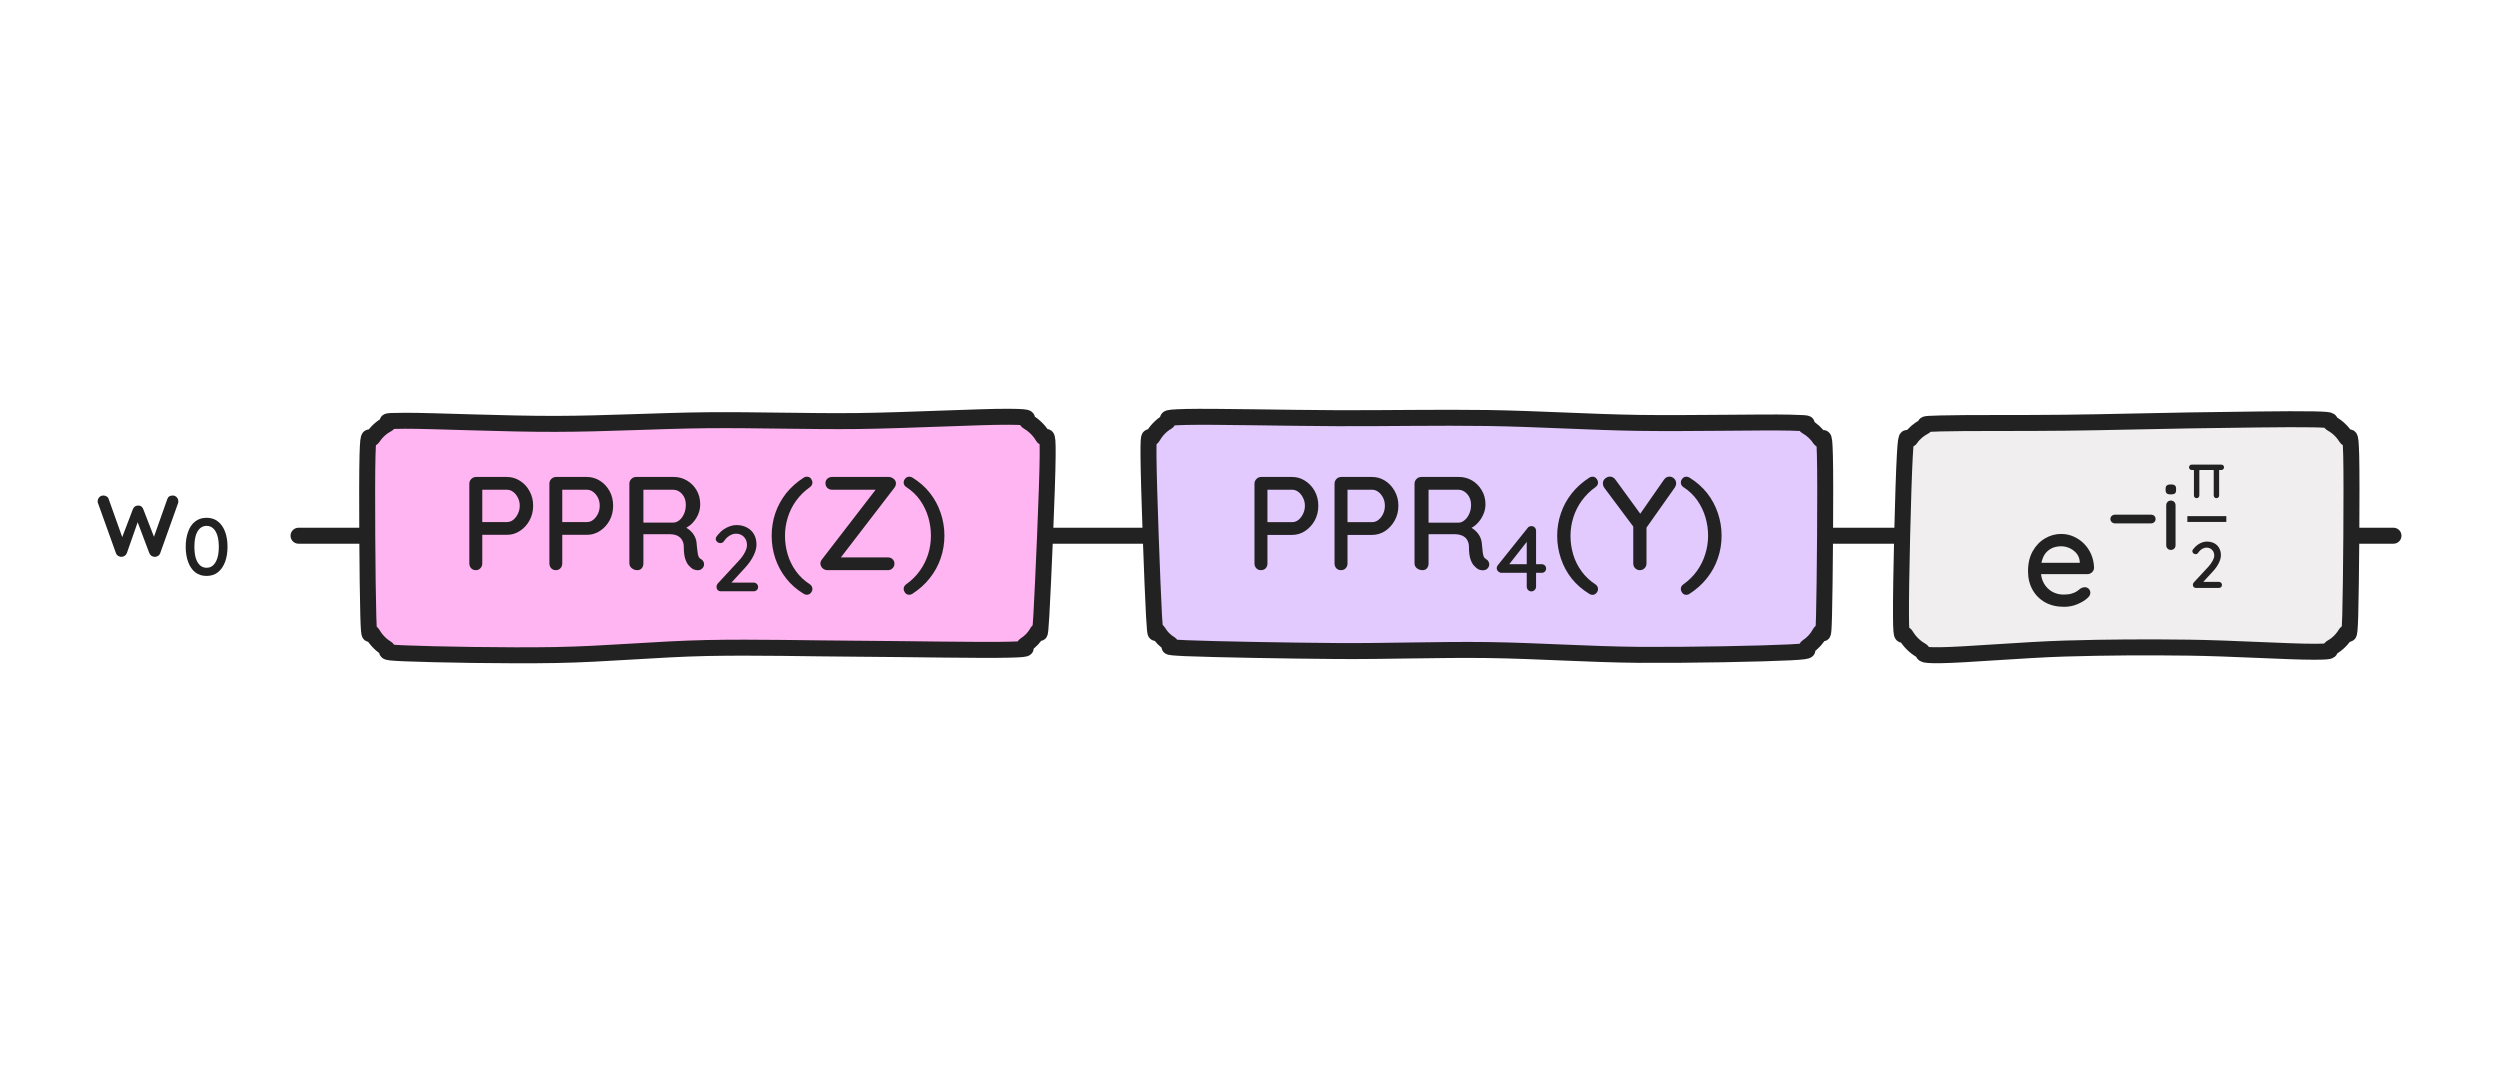
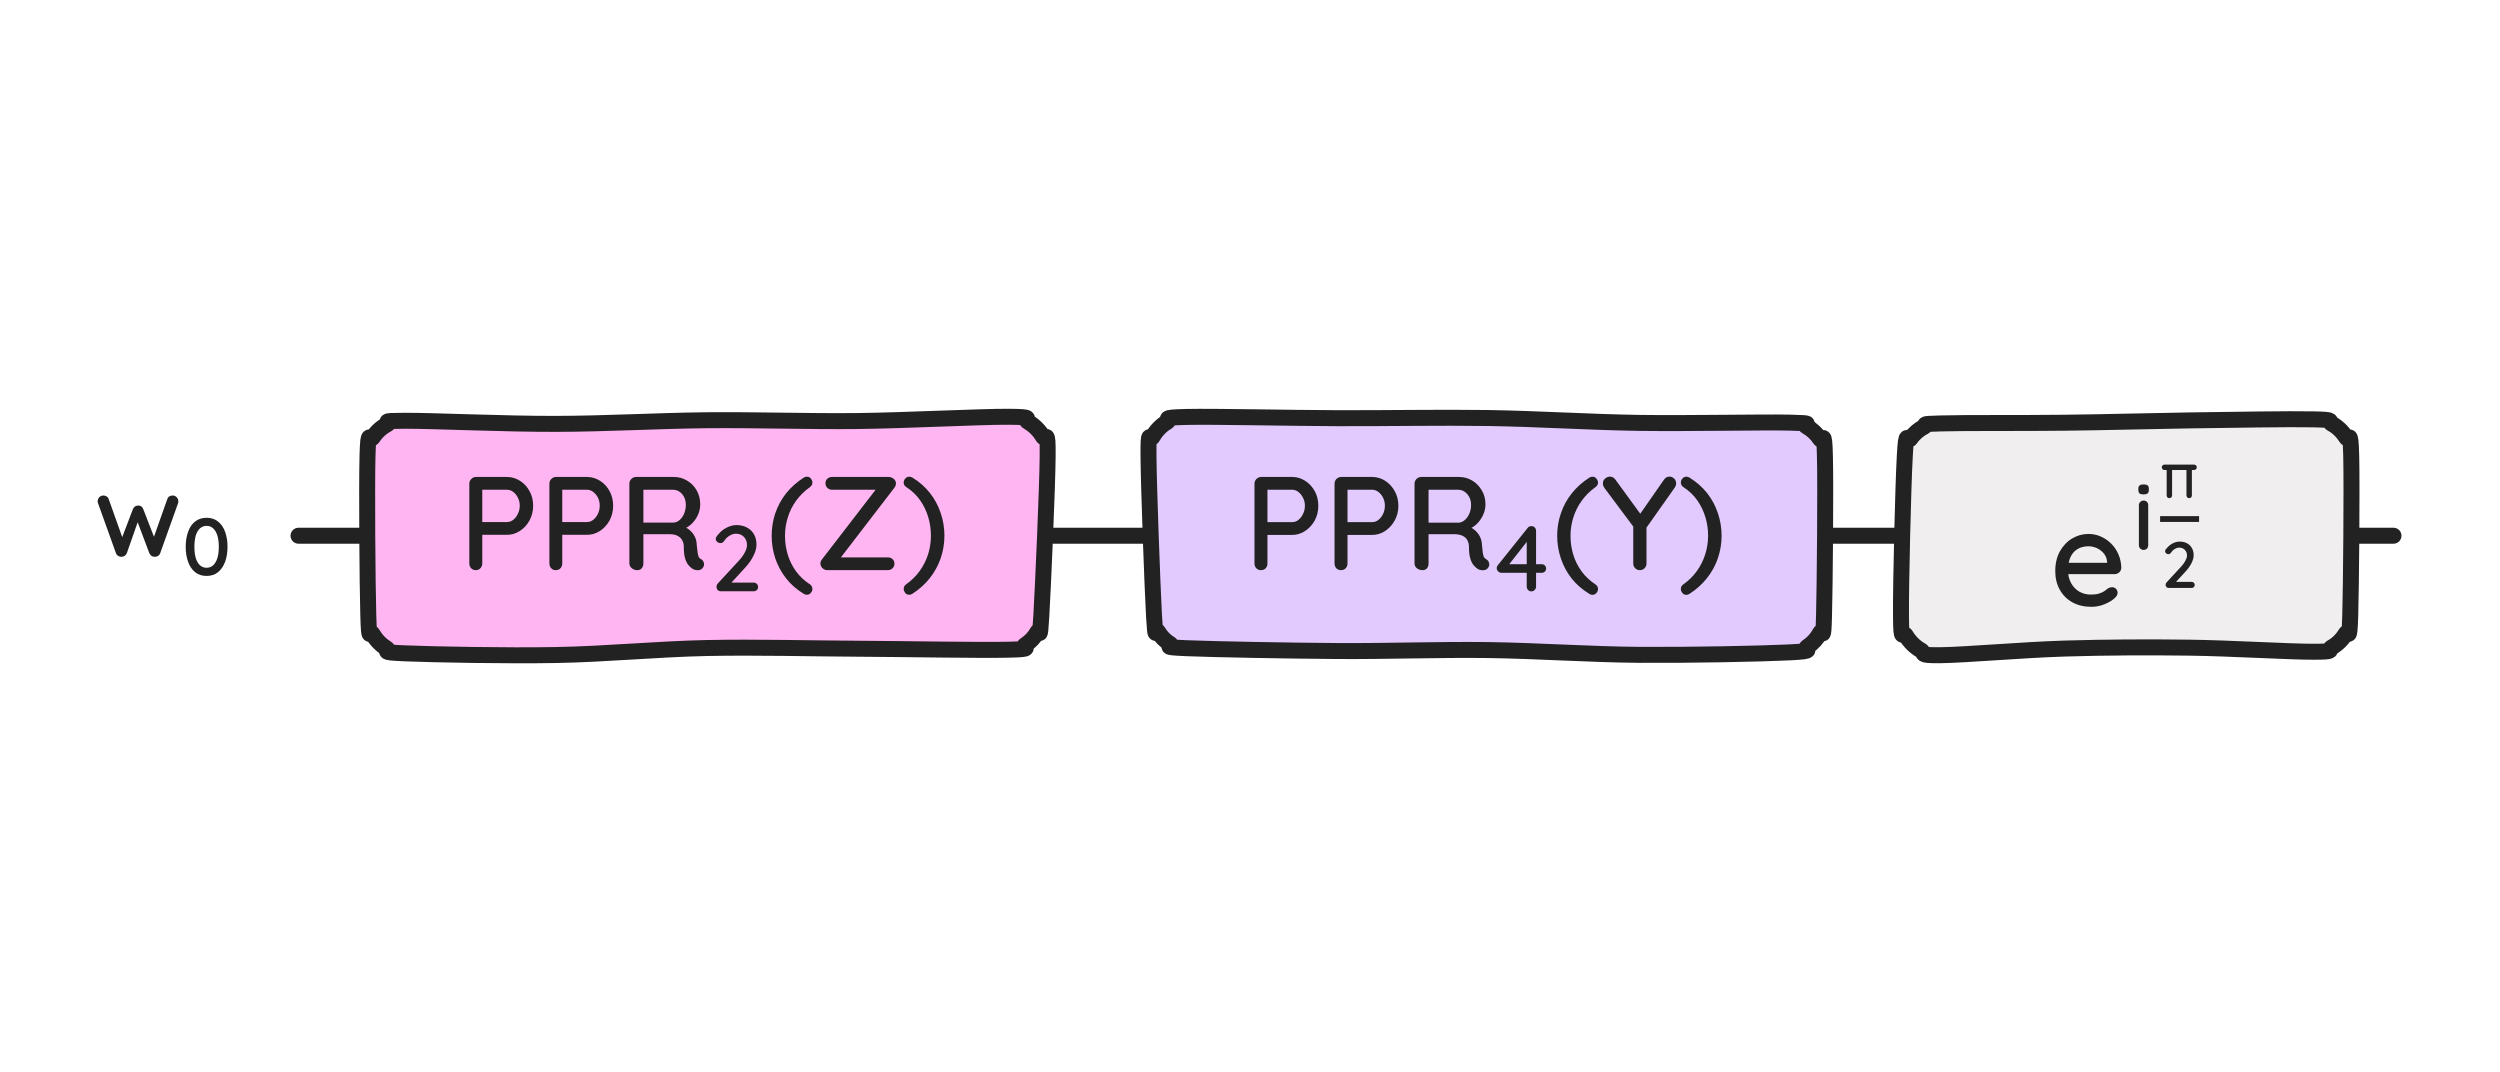
<svg xmlns="http://www.w3.org/2000/svg" viewBox="-33.63 -60.35 281.63 120.7" width="281.63" height="120.7">
  <g stroke-linecap="round" stroke-linejoin="round">
    <path d="M0,0C2.31,0 9.25,0 13.88,0C18.51,0 23.14,0 27.76,0C32.39,0 37.02,0 41.65,0C46.27,0 50.9,0 55.53,0C60.16,0 64.78,0 69.41,0C74.04,0 78.67,0 83.29,0C87.92,0 92.55,0 97.18,0C101.8,0 106.43,0 111.06,0C115.69,0 120.31,0 124.94,0C129.57,0 134.2,0 138.82,0C143.45,0 148.08,0 152.71,0C157.33,0 161.96,0 166.59,0C171.22,0 175.84,0 180.47,0C185.1,0 189.73,0 194.35,0C198.98,0 203.61,0 208.24,0C212.86,0 217.49,0 222.12,0C226.75,0 233.69,0 236,0" fill="none" stroke="#222222" stroke-width="1.8" />
    <path d="M82.2,-12.82C82.84,-12.45 83.46,-11.84 83.82,-11.21C84.18,-10.57 84.42,-12.37 84.39,-9C84.37,-5.63 83.87,5.69 83.68,9C83.48,12.31 83.52,10.31 83.22,10.86C82.93,11.41 82.43,11.95 81.89,12.28C81.35,12.61 83.15,12.77 80,12.84C76.85,12.92 68.67,12.76 63,12.73C57.33,12.7 51.67,12.54 46,12.65C40.33,12.77 34.67,13.34 29,13.44C23.33,13.54 15.19,13.38 12,13.25C8.81,13.12 10.49,13.02 9.88,12.66C9.28,12.3 8.71,11.71 8.37,11.1C8.03,10.49 7.96,12.35 7.86,9C7.76,5.65 7.68,-5.65 7.77,-9C7.86,-12.35 8.02,-10.5 8.39,-11.09C8.75,-11.67 9.36,-12.22 9.96,-12.53C10.57,-12.84 8.83,-12.94 12,-12.95C15.17,-12.96 23.33,-12.58 29,-12.6C34.67,-12.61 40.33,-12.95 46,-13.01C51.67,-13.06 57.33,-12.86 63,-12.92C68.67,-12.99 76.8,-13.42 80,-13.4C83.2,-13.38 81.57,-13.18 82.2,-12.82Z" fill="#FFB5F1" stroke="#222222" stroke-width="1.8" />
    <path d="M169.9,-12.3C170.46,-11.99 171.02,-11.49 171.36,-10.94C171.7,-10.39 171.87,-12.32 171.95,-9C172.04,-5.68 171.94,5.67 171.85,9C171.76,12.33 171.7,10.38 171.39,10.96C171.09,11.54 170.58,12.12 170.01,12.48C169.45,12.85 171.17,12.98 168,13.14C164.83,13.3 156.67,13.46 151,13.42C145.33,13.37 139.67,12.96 134,12.88C128.33,12.81 122.67,13.03 117,12.99C111.33,12.95 103.14,12.8 100,12.67C96.86,12.53 98.69,12.48 98.17,12.17C97.64,11.87 97.14,11.35 96.84,10.82C96.54,10.3 96.56,12.3 96.37,9C96.19,5.7 95.77,-5.64 95.75,-9C95.73,-12.36 95.9,-10.54 96.24,-11.17C96.59,-11.8 97.18,-12.43 97.81,-12.79C98.44,-13.16 96.8,-13.3 100,-13.38C103.2,-13.45 111.33,-13.26 117,-13.24C122.67,-13.22 128.33,-13.34 134,-13.26C139.67,-13.17 145.33,-12.8 151,-12.71C156.67,-12.63 164.85,-12.81 168,-12.74C171.15,-12.67 169.34,-12.6 169.9,-12.3Z" fill="#E2C9FE" stroke="#222222" stroke-width="1.8" />
    <path d="M229.08,-12.6C229.69,-12.27 230.28,-11.7 230.64,-11.1C231,-10.5 231.15,-12.35 231.24,-9C231.32,-5.65 231.23,5.65 231.13,9C231.02,12.35 230.93,10.47 230.59,11.07C230.24,11.67 229.66,12.24 229.06,12.57C228.47,12.91 229.68,13.07 227,13.07C224.32,13.08 217.67,12.67 213,12.61C208.33,12.55 203.67,12.57 199,12.71C194.33,12.85 187.71,13.43 185,13.46C182.29,13.49 183.4,13.27 182.75,12.9C182.1,12.54 181.47,11.91 181.09,11.26C180.72,10.61 180.54,12.38 180.52,9C180.49,5.62 180.76,-5.67 180.95,-9C181.13,-12.33 181.25,-10.41 181.61,-10.96C181.97,-11.5 182.55,-11.98 183.11,-12.27C183.68,-12.55 182.35,-12.58 185,-12.65C187.65,-12.73 194.33,-12.67 199,-12.73C203.67,-12.78 208.33,-12.92 213,-12.99C217.67,-13.05 224.32,-13.17 227,-13.11C229.68,-13.05 228.47,-12.94 229.08,-12.6Z" fill="#F0EEEF" stroke="#222222" stroke-width="1.8" />
    <path d="M23.47,-6.62Q24.27,-6.62 24.94,-6.19Q25.62,-5.77 26.02,-5.03Q26.43,-4.3 26.43,-3.38Q26.43,-2.47 26.02,-1.72Q25.62,-0.98 24.94,-0.54Q24.27,-0.1 23.47,-0.1L20.58,-0.1L20.7,-0.34L20.7,3.11Q20.7,3.44 20.49,3.66Q20.29,3.88 19.97,3.88Q19.65,3.88 19.44,3.66Q19.24,3.44 19.24,3.11L19.24,-5.86Q19.24,-6.19 19.47,-6.4Q19.69,-6.62 20.01,-6.62L23.47,-6.62ZM23.47,-1.54Q23.87,-1.54 24.19,-1.79Q24.51,-2.05 24.71,-2.47Q24.92,-2.89 24.92,-3.38Q24.92,-3.88 24.71,-4.28Q24.51,-4.69 24.19,-4.93Q23.87,-5.18 23.47,-5.18L20.55,-5.18L20.7,-5.41L20.7,-1.34L20.57,-1.54L23.47,-1.54ZM32.49,-6.62Q33.28,-6.62 33.96,-6.19Q34.63,-5.77 35.04,-5.03Q35.44,-4.3 35.44,-3.38Q35.44,-2.47 35.04,-1.72Q34.63,-0.98 33.96,-0.54Q33.28,-0.1 32.49,-0.1L29.59,-0.1L29.71,-0.34L29.71,3.11Q29.71,3.44 29.51,3.66Q29.31,3.88 28.98,3.88Q28.66,3.88 28.46,3.66Q28.26,3.44 28.26,3.11L28.26,-5.86Q28.26,-6.19 28.48,-6.4Q28.71,-6.62 29.02,-6.62L32.49,-6.62ZM32.49,-1.54Q32.88,-1.54 33.2,-1.79Q33.52,-2.05 33.73,-2.47Q33.93,-2.89 33.93,-3.38Q33.93,-3.88 33.73,-4.28Q33.52,-4.69 33.2,-4.93Q32.88,-5.18 32.49,-5.18L29.56,-5.18L29.71,-5.41L29.71,-1.34L29.58,-1.54L32.49,-1.54ZM38.17,3.88Q37.81,3.88 37.54,3.66Q37.27,3.44 37.27,3.11L37.27,-5.86Q37.27,-6.19 37.5,-6.4Q37.72,-6.62 38.04,-6.62L42.27,-6.62Q43.08,-6.62 43.75,-6.22Q44.43,-5.83 44.84,-5.13Q45.25,-4.43 45.25,-3.53Q45.25,-2.93 45.01,-2.38Q44.77,-1.84 44.37,-1.42Q43.96,-1 43.45,-0.79L43.29,-1.07Q43.75,-0.91 44.1,-0.6Q44.45,-0.29 44.65,0.12Q44.85,0.53 44.86,1.06Q44.91,1.52 44.95,1.83Q44.98,2.14 45.06,2.33Q45.13,2.53 45.33,2.63Q45.6,2.78 45.67,3.08Q45.73,3.38 45.54,3.62Q45.4,3.8 45.2,3.86Q45,3.91 44.79,3.87Q44.58,3.83 44.43,3.76Q44.19,3.61 43.94,3.33Q43.7,3.05 43.55,2.56Q43.4,2.06 43.4,1.25Q43.4,0.88 43.27,0.61Q43.15,0.34 42.94,0.17Q42.73,-0.01 42.45,-0.09Q42.16,-0.17 41.82,-0.17L38.64,-0.17L38.85,-0.47L38.85,3.11Q38.85,3.44 38.67,3.66Q38.49,3.88 38.17,3.88ZM38.65,-1.48L42.24,-1.48Q42.58,-1.49 42.91,-1.75Q43.23,-2.02 43.43,-2.47Q43.63,-2.92 43.63,-3.49Q43.63,-4.21 43.21,-4.7Q42.78,-5.18 42.2,-5.18L38.68,-5.18L38.85,-5.57L38.85,-1.16L38.65,-1.48ZM51.27,5.28Q51.48,5.28 51.63,5.43Q51.77,5.57 51.77,5.78Q51.77,5.99 51.63,6.12Q51.48,6.26 51.27,6.26L47.59,6.26Q47.36,6.26 47.22,6.12Q47.09,5.99 47.09,5.75Q47.09,5.54 47.23,5.38L49.57,2.85Q50.03,2.36 50.27,1.89Q50.52,1.42 50.52,1.06Q50.52,0.48 50.17,0.13Q49.83,-0.23 49.26,-0.23Q49.02,-0.23 48.77,-0.12Q48.52,-0.01 48.31,0.17Q48.09,0.36 47.94,0.6Q47.83,0.75 47.73,0.79Q47.62,0.83 47.53,0.83Q47.33,0.83 47.16,0.69Q47,0.55 47,0.36Q47,0.21 47.1,0.08Q47.19,-0.06 47.34,-0.21Q47.57,-0.49 47.9,-0.72Q48.23,-0.94 48.6,-1.07Q48.96,-1.2 49.32,-1.2Q50.01,-1.2 50.52,-0.92Q51.03,-0.65 51.31,-0.16Q51.59,0.34 51.59,1.01Q51.59,1.58 51.25,2.26Q50.91,2.95 50.3,3.61L48.67,5.39L48.56,5.28L51.27,5.28ZM57.26,6.65Q57.07,6.65 56.92,6.55Q55.73,5.83 54.93,4.81Q54.13,3.79 53.71,2.56Q53.3,1.33 53.3,0.01Q53.3,-1.33 53.71,-2.54Q54.13,-3.76 54.93,-4.78Q55.75,-5.8 56.92,-6.55Q57.07,-6.65 57.26,-6.65Q57.56,-6.65 57.73,-6.43Q57.89,-6.2 57.89,-5.99Q57.89,-5.69 57.62,-5.48Q56.69,-4.82 56.06,-3.95Q55.43,-3.08 55.12,-2.07Q54.8,-1.06 54.8,0.01Q54.8,1.07 55.1,2.09Q55.4,3.11 56.03,3.99Q56.66,4.87 57.62,5.48Q57.89,5.68 57.89,6.01Q57.89,6.23 57.71,6.44Q57.53,6.65 57.26,6.65ZM66.49,-6.62Q66.77,-6.62 67.03,-6.42Q67.3,-6.22 67.3,-5.89Q67.3,-5.65 67.13,-5.41L61.03,2.53L60.89,2.44L66.38,2.44Q66.7,2.44 66.91,2.63Q67.13,2.83 67.13,3.16Q67.13,3.46 66.91,3.67Q66.7,3.88 66.38,3.88L59.59,3.88Q59.26,3.88 59.02,3.65Q58.79,3.41 58.79,3.13Q58.79,2.89 58.97,2.66L65.08,-5.27L65.2,-5.18L60.11,-5.18Q59.8,-5.18 59.58,-5.38Q59.36,-5.59 59.36,-5.92Q59.36,-6.23 59.58,-6.43Q59.8,-6.62 60.11,-6.62L66.49,-6.62ZM68.8,6.65Q68.5,6.65 68.33,6.43Q68.17,6.2 68.17,5.99Q68.17,5.68 68.44,5.48Q69.37,4.82 69.99,3.95Q70.61,3.08 70.93,2.07Q71.24,1.06 71.24,-0.01Q71.24,-1.07 70.94,-2.09Q70.64,-3.11 70.02,-4Q69.4,-4.88 68.44,-5.5Q68.17,-5.68 68.17,-6.01Q68.17,-6.23 68.35,-6.44Q68.53,-6.65 68.8,-6.65Q68.98,-6.65 69.14,-6.56Q70.33,-5.83 71.13,-4.81Q71.93,-3.79 72.34,-2.56Q72.76,-1.33 72.76,-0.01Q72.76,1.31 72.34,2.54Q71.92,3.76 71.11,4.78Q70.31,5.8 69.14,6.55Q68.99,6.65 68.8,6.65Z" fill="#222222" stroke="none" />
    <path d="M111.93,-6.62Q112.72,-6.62 113.39,-6.19Q114.07,-5.76 114.48,-5.02Q114.88,-4.29 114.88,-3.38Q114.88,-2.46 114.48,-1.72Q114.07,-0.98 113.39,-0.53Q112.72,-0.09 111.93,-0.09L109.03,-0.09L109.15,-0.33L109.15,3.12Q109.15,3.45 108.95,3.67Q108.74,3.88 108.42,3.88Q108.1,3.88 107.9,3.67Q107.69,3.45 107.69,3.12L107.69,-5.85Q107.69,-6.18 107.92,-6.4Q108.14,-6.62 108.46,-6.62L111.93,-6.62ZM111.93,-1.53Q112.32,-1.53 112.64,-1.78Q112.96,-2.04 113.16,-2.46Q113.37,-2.88 113.37,-3.38Q113.37,-3.87 113.16,-4.27Q112.96,-4.68 112.64,-4.93Q112.32,-5.18 111.93,-5.18L109,-5.18L109.15,-5.4L109.15,-1.33L109.02,-1.53L111.93,-1.53ZM120.94,-6.62Q121.73,-6.62 122.41,-6.19Q123.08,-5.76 123.49,-5.02Q123.9,-4.29 123.9,-3.38Q123.9,-2.46 123.49,-1.72Q123.08,-0.98 122.41,-0.53Q121.73,-0.09 120.94,-0.09L118.05,-0.09L118.17,-0.33L118.17,3.12Q118.17,3.45 117.96,3.67Q117.76,3.88 117.43,3.88Q117.12,3.88 116.91,3.67Q116.71,3.45 116.71,3.12L116.71,-5.85Q116.71,-6.18 116.93,-6.4Q117.16,-6.62 117.48,-6.62L120.94,-6.62ZM120.94,-1.53Q121.33,-1.53 121.65,-1.78Q121.98,-2.04 122.18,-2.46Q122.38,-2.88 122.38,-3.38Q122.38,-3.87 122.18,-4.27Q121.98,-4.68 121.65,-4.93Q121.33,-5.18 120.94,-5.18L118.02,-5.18L118.17,-5.4L118.17,-1.33L118.03,-1.53L120.94,-1.53ZM126.62,3.88Q126.27,3.88 125.99,3.67Q125.72,3.45 125.72,3.12L125.72,-5.85Q125.72,-6.18 125.95,-6.4Q126.17,-6.62 126.49,-6.62L130.72,-6.62Q131.53,-6.62 132.21,-6.22Q132.88,-5.82 133.29,-5.12Q133.71,-4.43 133.71,-3.53Q133.71,-2.93 133.46,-2.38Q133.22,-1.83 132.82,-1.41Q132.42,-0.99 131.91,-0.78L131.74,-1.07Q132.21,-0.9 132.55,-0.59Q132.9,-0.28 133.1,0.13Q133.3,0.54 133.32,1.07Q133.36,1.53 133.4,1.84Q133.44,2.15 133.51,2.34Q133.59,2.53 133.78,2.64Q134.05,2.79 134.12,3.09Q134.19,3.39 133.99,3.63Q133.86,3.81 133.65,3.86Q133.45,3.92 133.24,3.88Q133.03,3.84 132.88,3.77Q132.64,3.62 132.39,3.34Q132.15,3.06 132,2.57Q131.85,2.07 131.85,1.26Q131.85,0.88 131.72,0.62Q131.61,0.35 131.39,0.17Q131.19,-0 130.9,-0.08Q130.62,-0.17 130.27,-0.17L127.09,-0.17L127.3,-0.47L127.3,3.12Q127.3,3.45 127.12,3.67Q126.94,3.88 126.62,3.88ZM127.11,-1.47L130.69,-1.47Q131.04,-1.48 131.36,-1.75Q131.68,-2.01 131.88,-2.46Q132.09,-2.91 132.09,-3.48Q132.09,-4.2 131.66,-4.69Q131.23,-5.18 130.65,-5.18L127.14,-5.18L127.3,-5.57L127.3,-1.15L127.11,-1.47ZM138.88,6.27Q138.65,6.27 138.51,6.11Q138.36,5.96 138.36,5.73L138.36,0.39L138.55,0.45L136.28,3.35L136.23,3.21L140.05,3.21Q140.26,3.21 140.4,3.35Q140.54,3.49 140.54,3.7Q140.54,3.9 140.4,4.04Q140.26,4.18 140.05,4.18L135.5,4.18Q135.32,4.18 135.15,4.02Q134.98,3.87 134.98,3.66Q134.98,3.46 135.12,3.3L138.46,-0.87Q138.53,-0.98 138.64,-1.03Q138.76,-1.08 138.89,-1.08Q139.12,-1.08 139.26,-0.93Q139.41,-0.78 139.41,-0.55L139.41,5.73Q139.41,5.96 139.25,6.11Q139.1,6.27 138.88,6.27ZM145.76,6.66Q145.56,6.66 145.41,6.55Q144.23,5.83 143.42,4.82Q142.62,3.8 142.21,2.57Q141.79,1.33 141.79,0.02Q141.79,-1.32 142.21,-2.53Q142.62,-3.75 143.43,-4.77Q144.24,-5.79 145.41,-6.54Q145.56,-6.65 145.76,-6.65Q146.06,-6.65 146.22,-6.42Q146.39,-6.2 146.39,-5.98Q146.39,-5.68 146.11,-5.48Q145.19,-4.82 144.56,-3.95Q143.93,-3.08 143.61,-2.06Q143.29,-1.05 143.29,0.02Q143.29,1.08 143.59,2.1Q143.89,3.12 144.53,4Q145.16,4.87 146.11,5.49Q146.39,5.68 146.39,6.02Q146.39,6.24 146.21,6.45Q146.03,6.66 145.76,6.66ZM154.44,-6.66Q154.73,-6.66 154.96,-6.44Q155.19,-6.23 155.19,-5.9Q155.19,-5.78 155.15,-5.66Q155.11,-5.55 155.04,-5.43L151.61,-0.57L151.85,-1.45L151.85,3.12Q151.85,3.45 151.62,3.67Q151.4,3.88 151.11,3.88Q150.8,3.88 150.58,3.67Q150.36,3.45 150.36,3.12L150.36,-1.33L150.46,-0.9L147.15,-5.33Q147.03,-5.49 146.98,-5.63Q146.94,-5.78 146.94,-5.91Q146.94,-6.24 147.2,-6.45Q147.46,-6.66 147.73,-6.66Q148.1,-6.66 148.35,-6.32L151.35,-2.2L150.99,-2.25L153.81,-6.3Q154.06,-6.66 154.44,-6.66ZM156.34,6.66Q156.04,6.66 155.88,6.43Q155.72,6.21 155.72,6Q155.72,5.68 155.99,5.49Q156.92,4.83 157.54,3.96Q158.16,3.09 158.47,2.08Q158.79,1.07 158.79,-0Q158.79,-1.07 158.49,-2.08Q158.19,-3.1 157.57,-3.99Q156.94,-4.88 155.99,-5.49Q155.72,-5.67 155.72,-6Q155.72,-6.23 155.89,-6.43Q156.07,-6.65 156.34,-6.65Q156.52,-6.65 156.69,-6.55Q157.87,-5.82 158.68,-4.8Q159.48,-3.78 159.89,-2.55Q160.31,-1.32 160.31,-0Q160.31,1.32 159.89,2.54Q159.47,3.77 158.66,4.78Q157.86,5.8 156.69,6.55Q156.54,6.66 156.34,6.66Z" fill="#222222" stroke="none" />
-     <path d="M198.91,8.01Q197.66,8.01 196.75,7.5Q195.83,6.98 195.33,6.07Q194.83,5.16 194.83,4Q194.83,2.68 195.36,1.74Q195.89,0.8 196.75,0.3Q197.6,-0.2 198.56,-0.2Q199.3,-0.2 199.96,0.09Q200.62,0.38 201.14,0.9Q201.65,1.41 201.95,2.11Q202.25,2.81 202.27,3.63Q202.25,3.93 202.03,4.13Q201.8,4.33 201.5,4.33L195.67,4.33L195.31,3.05L200.95,3.05L200.66,3.32L200.66,2.95Q200.63,2.42 200.32,2.02Q200,1.63 199.54,1.41Q199.07,1.19 198.56,1.19Q198.11,1.19 197.7,1.33Q197.29,1.48 196.97,1.79Q196.64,2.1 196.46,2.62Q196.27,3.14 196.27,3.9Q196.27,4.73 196.61,5.35Q196.96,5.96 197.54,6.3Q198.13,6.63 198.83,6.63Q199.39,6.63 199.75,6.52Q200.11,6.41 200.35,6.25Q200.59,6.08 200.77,5.93Q200.99,5.8 201.22,5.8Q201.49,5.8 201.67,5.98Q201.85,6.17 201.85,6.43Q201.85,6.75 201.52,7.03Q201.11,7.41 200.4,7.71Q199.69,8.01 198.91,8.01ZM204.63,-1.39Q204.41,-1.39 204.26,-1.54Q204.11,-1.68 204.11,-1.89Q204.11,-2.09 204.26,-2.23Q204.41,-2.37 204.63,-2.37L208.68,-2.37Q208.91,-2.37 209.06,-2.23Q209.2,-2.09 209.2,-1.88Q209.2,-1.68 209.06,-1.54Q208.91,-1.39 208.68,-1.39L204.63,-1.39ZM211.45,1.07Q211.45,1.3 211.3,1.45Q211.15,1.6 210.92,1.6Q210.7,1.6 210.55,1.45Q210.4,1.3 210.4,1.07L210.4,-3.43Q210.4,-3.66 210.55,-3.81Q210.7,-3.96 210.92,-3.96Q211.15,-3.96 211.3,-3.81Q211.45,-3.66 211.45,-3.43L211.45,1.07ZM210.91,-4.65Q210.6,-4.65 210.47,-4.76Q210.33,-4.88 210.33,-5.14L210.33,-5.31Q210.33,-5.57 210.48,-5.67Q210.63,-5.78 210.92,-5.78Q211.23,-5.78 211.37,-5.67Q211.51,-5.56 211.51,-5.31L211.51,-5.14Q211.51,-4.86 211.37,-4.76Q211.22,-4.65 210.91,-4.65ZM213.82,-4.23Q213.69,-4.23 213.6,-4.32Q213.52,-4.41 213.52,-4.54L213.52,-7.37Q213.52,-7.4 213.48,-7.4L213.28,-7.4Q213.15,-7.4 213.06,-7.49Q212.97,-7.58 212.97,-7.71Q212.97,-7.85 213.06,-7.93Q213.15,-8.01 213.28,-8.01L216.6,-8.01Q216.73,-8.01 216.82,-7.93Q216.91,-7.84 216.91,-7.71Q216.91,-7.57 216.82,-7.49Q216.73,-7.4 216.6,-7.4L216.4,-7.4Q216.36,-7.4 216.36,-7.37L216.36,-4.54Q216.36,-4.41 216.28,-4.32Q216.19,-4.23 216.05,-4.23Q215.92,-4.23 215.84,-4.32Q215.75,-4.41 215.75,-4.54L215.75,-7.37Q215.75,-7.4 215.72,-7.4L214.17,-7.4Q214.13,-7.4 214.13,-7.37L214.13,-4.54Q214.13,-4.41 214.04,-4.32Q213.95,-4.23 213.82,-4.23ZM216.34,5.2Q216.48,5.2 216.58,5.3Q216.68,5.4 216.68,5.54Q216.68,5.69 216.58,5.79Q216.48,5.88 216.34,5.88L213.76,5.88Q213.6,5.88 213.5,5.79Q213.4,5.69 213.4,5.53Q213.4,5.38 213.51,5.26L215.15,3.49Q215.46,3.15 215.63,2.82Q215.81,2.49 215.81,2.24Q215.81,1.84 215.56,1.59Q215.32,1.34 214.93,1.34Q214.76,1.34 214.58,1.42Q214.41,1.49 214.26,1.62Q214.11,1.75 214,1.92Q213.93,2.02 213.85,2.05Q213.78,2.08 213.71,2.08Q213.57,2.08 213.46,1.98Q213.34,1.88 213.34,1.75Q213.34,1.65 213.41,1.55Q213.48,1.46 213.58,1.35Q213.74,1.16 213.97,1Q214.21,0.84 214.46,0.75Q214.72,0.66 214.97,0.66Q215.45,0.66 215.81,0.85Q216.17,1.04 216.36,1.39Q216.56,1.73 216.56,2.21Q216.56,2.6 216.32,3.08Q216.08,3.57 215.65,4.03L214.51,5.27L214.43,5.2L216.34,5.2ZM212.78,-1.55L212.78,-2.21L217.17,-2.21L217.17,-1.55L212.78,-1.55Z" fill="#222222" stroke="none" />
+     <path d="M201.98,8.01Q200.74,8.01 199.82,7.5Q198.9,6.98 198.4,6.07Q197.9,5.16 197.9,4Q197.9,2.68 198.43,1.74Q198.97,0.8 199.82,0.3Q200.67,-0.2 201.64,-0.2Q202.37,-0.2 203.03,0.09Q203.69,0.38 204.21,0.9Q204.72,1.41 205.02,2.11Q205.32,2.81 205.34,3.63Q205.32,3.93 205.1,4.13Q204.87,4.33 204.57,4.33L198.74,4.33L198.38,3.05L204.02,3.05L203.74,3.32L203.74,2.95Q203.7,2.42 203.39,2.02Q203.07,1.63 202.61,1.41Q202.14,1.19 201.64,1.19Q201.19,1.19 200.77,1.33Q200.36,1.48 200.04,1.79Q199.72,2.1 199.53,2.62Q199.34,3.14 199.34,3.9Q199.34,4.73 199.69,5.35Q200.03,5.96 200.61,6.3Q201.2,6.63 201.9,6.63Q202.46,6.63 202.82,6.52Q203.18,6.41 203.42,6.25Q203.66,6.08 203.84,5.93Q204.07,5.8 204.29,5.8Q204.56,5.8 204.74,5.98Q204.92,6.17 204.92,6.43Q204.92,6.75 204.59,7.03Q204.19,7.41 203.47,7.71Q202.76,8.01 201.98,8.01ZM208.37,1.07Q208.37,1.3 208.23,1.45Q208.08,1.6 207.85,1.6Q207.63,1.6 207.48,1.45Q207.32,1.3 207.32,1.07L207.32,-3.43Q207.32,-3.66 207.48,-3.81Q207.63,-3.96 207.85,-3.96Q208.08,-3.96 208.23,-3.81Q208.37,-3.66 208.37,-3.43L208.37,1.07ZM207.84,-4.65Q207.53,-4.65 207.4,-4.76Q207.26,-4.88 207.26,-5.14L207.26,-5.31Q207.26,-5.57 207.41,-5.67Q207.55,-5.78 207.85,-5.78Q208.16,-5.78 208.3,-5.67Q208.44,-5.56 208.44,-5.31L208.44,-5.14Q208.44,-4.86 208.29,-4.76Q208.15,-4.65 207.84,-4.65ZM210.75,-4.23Q210.62,-4.23 210.53,-4.32Q210.45,-4.41 210.45,-4.54L210.45,-7.37Q210.45,-7.4 210.41,-7.4L210.21,-7.4Q210.08,-7.4 209.99,-7.49Q209.9,-7.58 209.9,-7.71Q209.9,-7.85 209.99,-7.93Q210.08,-8.01 210.21,-8.01L213.53,-8.01Q213.66,-8.01 213.75,-7.93Q213.84,-7.84 213.84,-7.71Q213.84,-7.57 213.75,-7.49Q213.66,-7.4 213.53,-7.4L213.33,-7.4Q213.29,-7.4 213.29,-7.37L213.29,-4.54Q213.29,-4.41 213.2,-4.32Q213.12,-4.23 212.98,-4.23Q212.85,-4.23 212.77,-4.32Q212.68,-4.41 212.68,-4.54L212.68,-7.37Q212.68,-7.4 212.65,-7.4L211.09,-7.4Q211.06,-7.4 211.06,-7.37L211.06,-4.54Q211.06,-4.41 210.97,-4.32Q210.88,-4.23 210.75,-4.23ZM213.27,5.2Q213.41,5.2 213.51,5.3Q213.61,5.4 213.61,5.54Q213.61,5.69 213.51,5.79Q213.41,5.88 213.27,5.88L210.69,5.88Q210.52,5.88 210.43,5.79Q210.33,5.69 210.33,5.53Q210.33,5.38 210.44,5.26L212.07,3.49Q212.39,3.15 212.56,2.82Q212.74,2.49 212.74,2.24Q212.74,1.84 212.49,1.59Q212.25,1.34 211.85,1.34Q211.69,1.34 211.51,1.42Q211.34,1.49 211.19,1.62Q211.04,1.75 210.93,1.92Q210.85,2.02 210.78,2.05Q210.71,2.08 210.64,2.08Q210.5,2.08 210.39,1.98Q210.27,1.88 210.27,1.75Q210.27,1.65 210.34,1.55Q210.41,1.46 210.51,1.35Q210.67,1.16 210.9,1Q211.13,0.84 211.39,0.75Q211.65,0.66 211.9,0.66Q212.38,0.66 212.74,0.85Q213.1,1.04 213.29,1.39Q213.49,1.73 213.49,2.21Q213.49,2.6 213.25,3.08Q213.01,3.57 212.58,4.03L211.44,5.27L211.36,5.2L213.27,5.2ZM209.71,-1.55L209.71,-2.21L214.1,-2.21L214.1,-1.55L209.71,-1.55Z" fill="#222222" stroke="none" />
    <path d="M-14.16,-4.53Q-13.92,-4.53 -13.73,-4.34Q-13.54,-4.15 -13.54,-3.85Q-13.54,-3.79 -13.55,-3.72Q-13.56,-3.66 -13.59,-3.61L-15.58,1.96Q-15.66,2.18 -15.85,2.29Q-16.05,2.4 -16.26,2.37Q-16.63,2.35 -16.81,1.96L-18.28,-1.94L-17.98,-1.92L-19.34,1.96Q-19.52,2.35 -19.9,2.37Q-20.09,2.4 -20.29,2.29Q-20.49,2.18 -20.57,1.96L-22.57,-3.61Q-22.63,-3.72 -22.63,-3.85Q-22.63,-4.13 -22.45,-4.33Q-22.27,-4.53 -21.98,-4.53Q-21.77,-4.53 -21.61,-4.42Q-21.44,-4.32 -21.38,-4.11L-19.71,0.58L-20.01,0.55L-18.66,-2.99Q-18.49,-3.4 -18.06,-3.4Q-17.83,-3.4 -17.7,-3.29Q-17.57,-3.19 -17.49,-2.99L-16.11,0.57L-16.46,0.61L-14.79,-4.11Q-14.66,-4.53 -14.16,-4.53ZM-10.36,4.53Q-11.12,4.53 -11.65,4.11Q-12.18,3.68 -12.44,2.94Q-12.71,2.2 -12.71,1.25Q-12.71,0.3 -12.44,-0.44Q-12.18,-1.19 -11.65,-1.6Q-11.12,-2.02 -10.36,-2.02Q-9.59,-2.02 -9.07,-1.6Q-8.55,-1.19 -8.27,-0.44Q-8,0.3 -8,1.25Q-8,2.2 -8.27,2.94Q-8.55,3.68 -9.07,4.11Q-9.59,4.53 -10.36,4.53ZM-10.36,3.61Q-9.93,3.61 -9.63,3.34Q-9.32,3.06 -9.15,2.54Q-8.98,2.01 -8.98,1.25Q-8.98,0.49 -9.15,-0.04Q-9.32,-0.57 -9.63,-0.84Q-9.93,-1.11 -10.36,-1.11Q-10.78,-1.11 -11.09,-0.84Q-11.4,-0.57 -11.57,-0.04Q-11.73,0.49 -11.73,1.25Q-11.73,2.01 -11.57,2.54Q-11.4,3.06 -11.09,3.34Q-10.78,3.61 -10.36,3.61Z" fill="#222222" stroke="none" />
  </g>
</svg>
